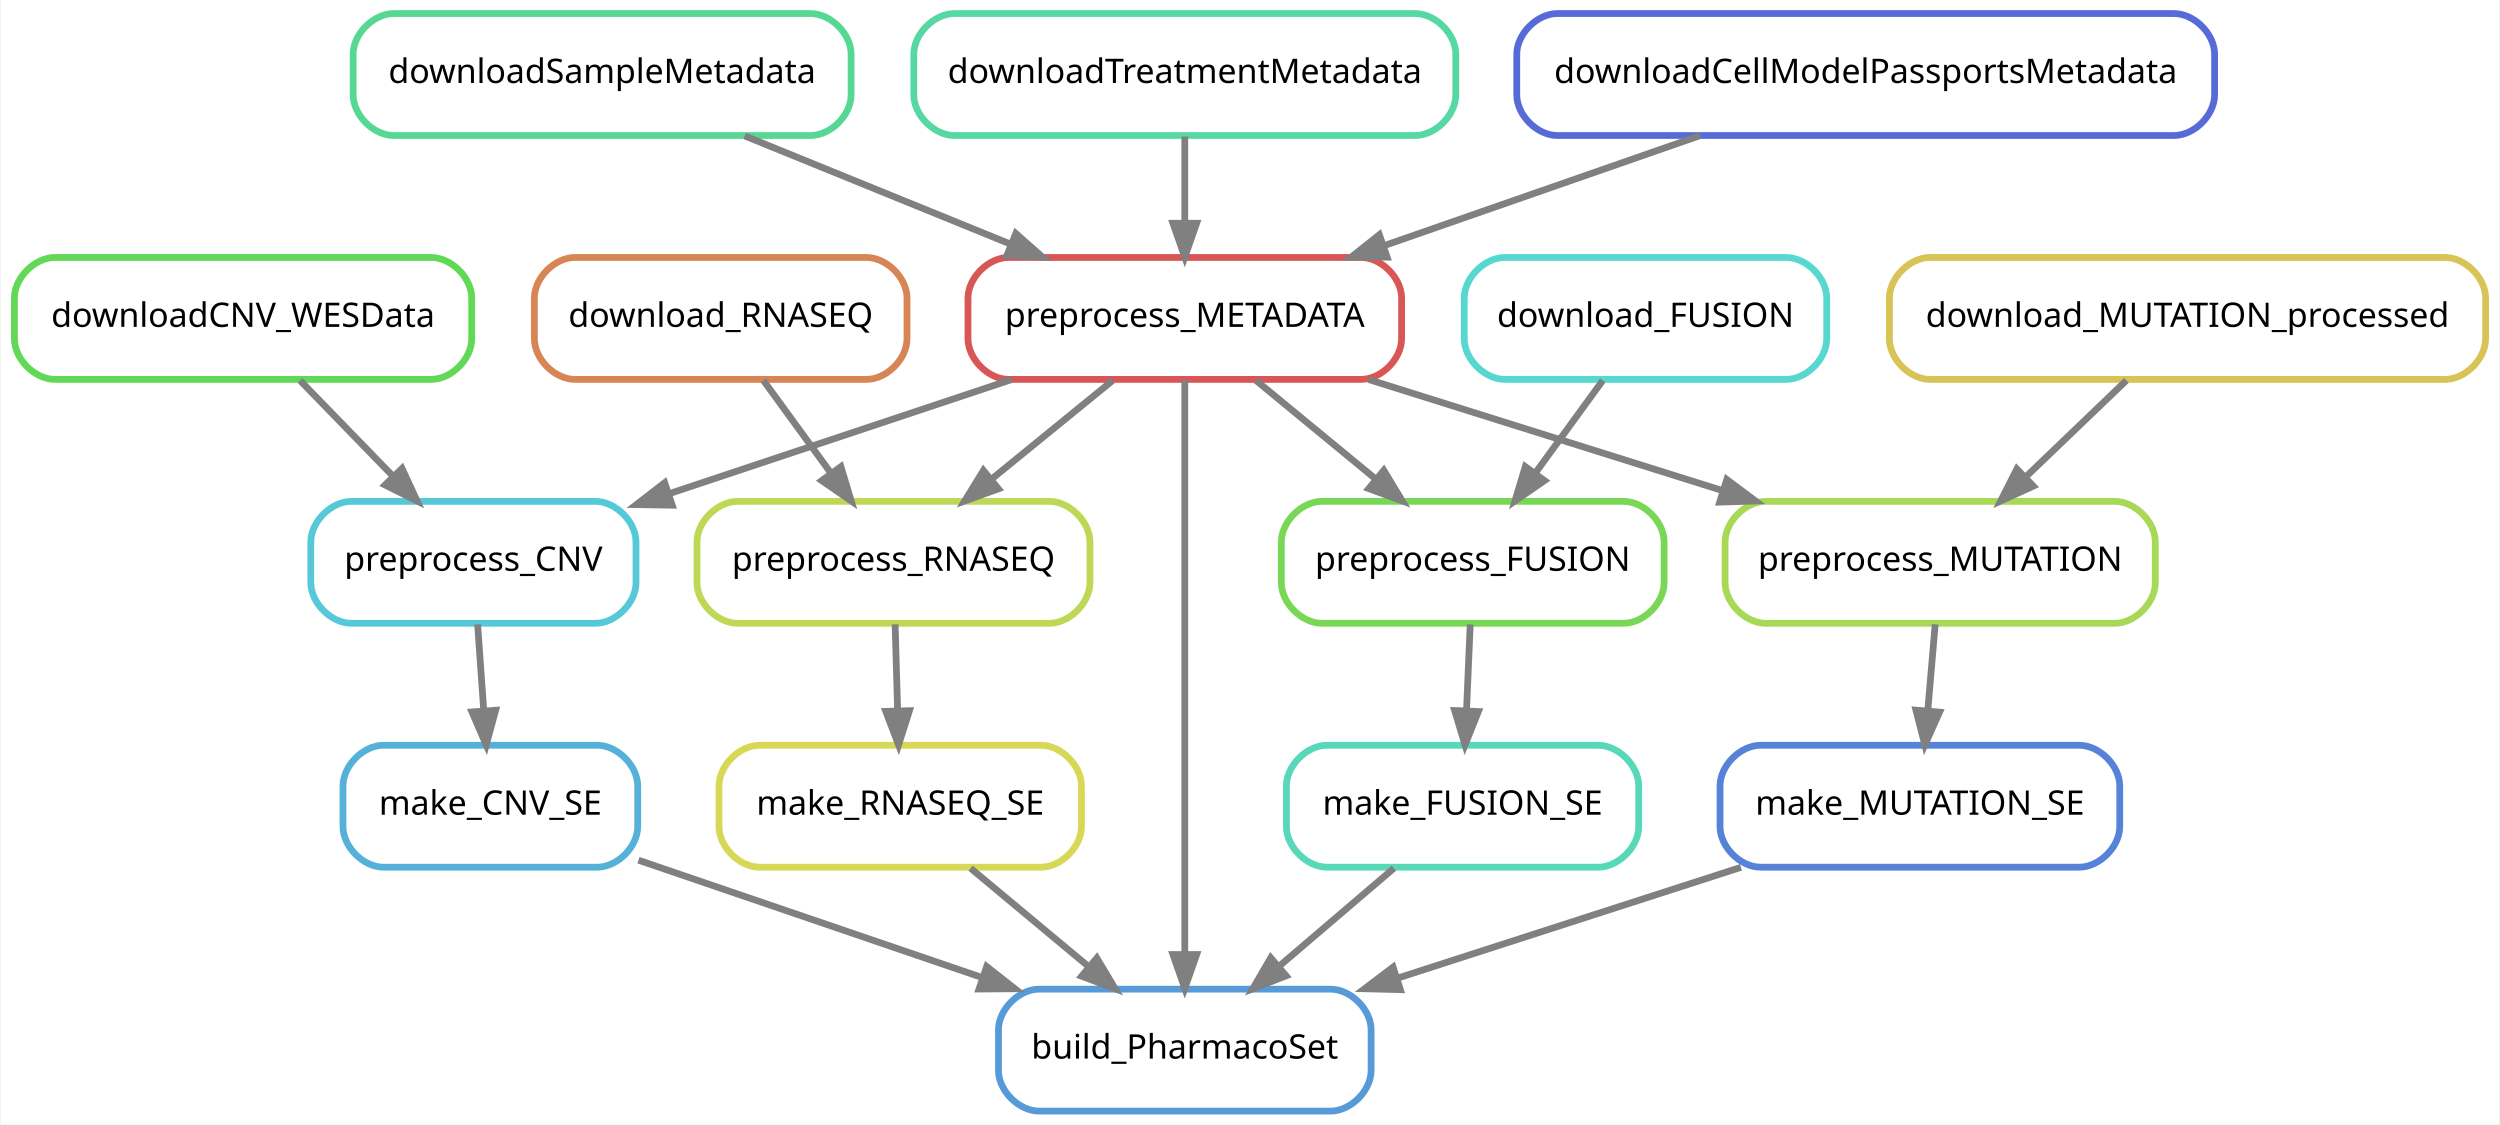
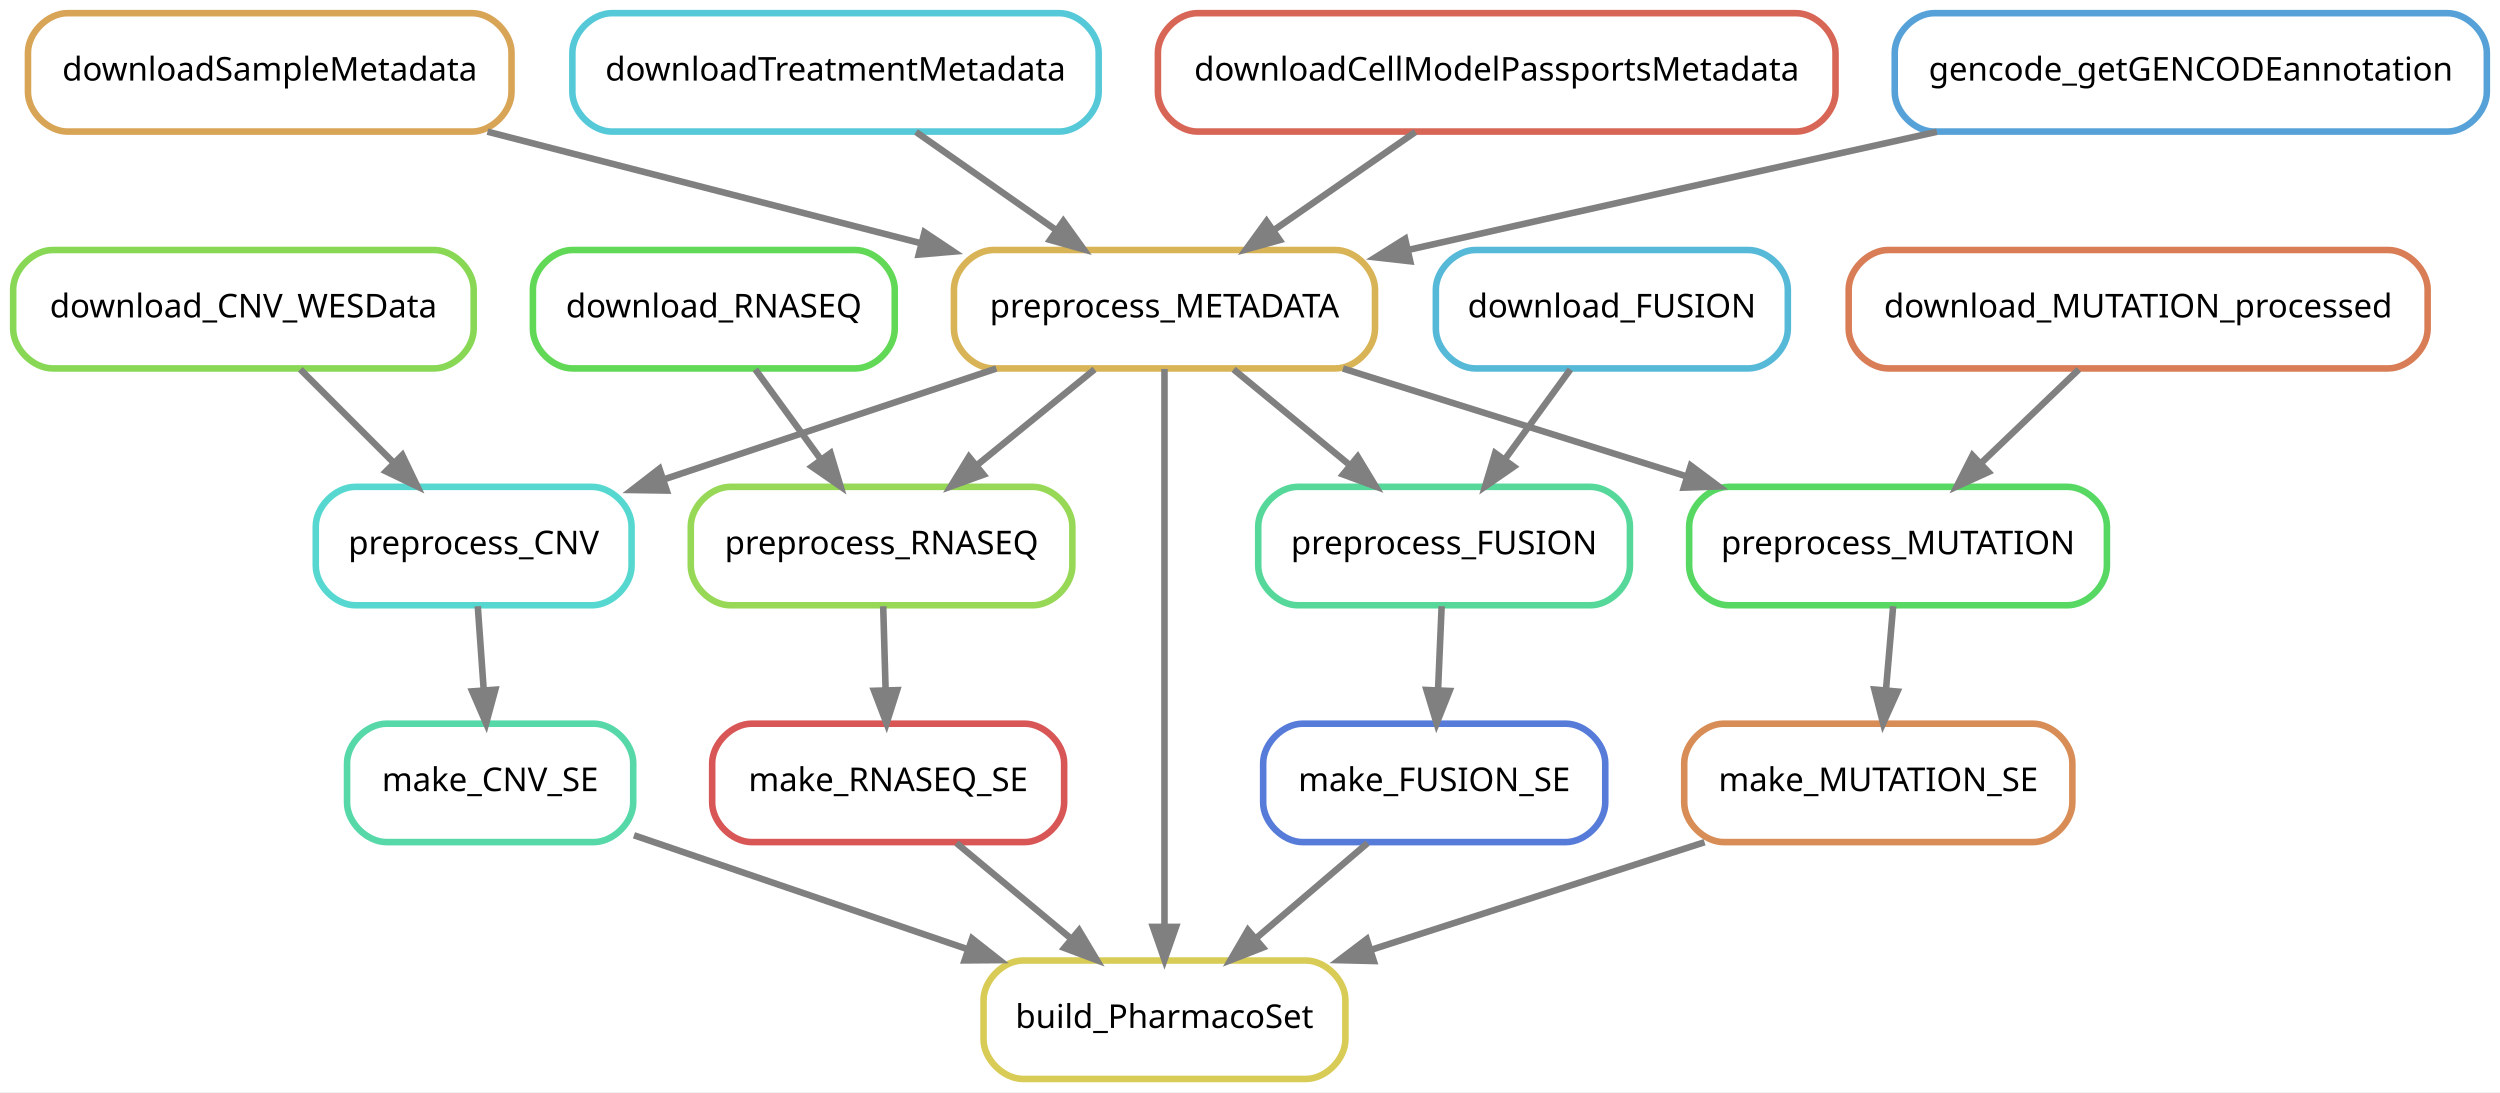
- <svg xmlns="http://www.w3.org/2000/svg" width="738pt" height="332pt" viewBox="0.00 0.00 737.50 332.00">
+ <svg xmlns="http://www.w3.org/2000/svg" width="760pt" height="332pt" viewBox="0.00 0.00 760.00 332.00">
  <g id="graph0" class="graph" transform="scale(1 1) rotate(0) translate(4 328)">
-     <polygon fill="white" stroke="transparent" points="-4,4 -4,-328 733.5,-328 733.5,4 -4,4" />
+     <polygon fill="white" stroke="transparent" points="-4,4 -4,-328 756,-328 756,4 -4,4" />
    <g id="node1" class="node">
-       <path fill="none" stroke="#569ad8" stroke-width="2" d="M388.5,-36C388.5,-36 302.5,-36 302.5,-36 296.5,-36 290.5,-30 290.5,-24 290.5,-24 290.5,-12 290.5,-12 290.5,-6 296.5,0 302.5,0 302.5,0 388.5,0 388.5,0 394.5,0 400.5,-6 400.5,-12 400.5,-12 400.5,-24 400.5,-24 400.5,-30 394.5,-36 388.5,-36" />
-       <text text-anchor="middle" x="345.5" y="-15.5" font-family="sans" font-size="10.00">build_PharmacoSet</text>
+       <path fill="none" stroke="#d8cb56" stroke-width="2" d="M393,-36C393,-36 307,-36 307,-36 301,-36 295,-30 295,-24 295,-24 295,-12 295,-12 295,-6 301,0 307,0 307,0 393,0 393,0 399,0 405,-6 405,-12 405,-12 405,-24 405,-24 405,-30 399,-36 393,-36" />
+       <text text-anchor="middle" x="350" y="-15.5" font-family="sans" font-size="10.00">build_PharmacoSet</text>
    </g>
    <g id="node2" class="node">
-       <path fill="none" stroke="#d85656" stroke-width="2" d="M397.5,-252C397.5,-252 293.5,-252 293.5,-252 287.5,-252 281.5,-246 281.5,-240 281.5,-240 281.5,-228 281.5,-228 281.5,-222 287.5,-216 293.5,-216 293.5,-216 397.5,-216 397.5,-216 403.5,-216 409.5,-222 409.5,-228 409.5,-228 409.5,-240 409.5,-240 409.5,-246 403.5,-252 397.5,-252" />
-       <text text-anchor="middle" x="345.5" y="-231.5" font-family="sans" font-size="10.00">preprocess_METADATA</text>
+       <path fill="none" stroke="#d8b456" stroke-width="2" d="M402,-252C402,-252 298,-252 298,-252 292,-252 286,-246 286,-240 286,-240 286,-228 286,-228 286,-222 292,-216 298,-216 298,-216 402,-216 402,-216 408,-216 414,-222 414,-228 414,-228 414,-240 414,-240 414,-246 408,-252 402,-252" />
+       <text text-anchor="middle" x="350" y="-231.5" font-family="sans" font-size="10.00">preprocess_METADATA</text>
+     </g>
+     <g id="edge3" class="edge">
+       <path fill="none" stroke="grey" stroke-width="2" d="M350,-215.85C350,-178.83 350,-91.18 350,-46.39" />
+       <polygon fill="grey" stroke="grey" stroke-width="2" points="353.5,-46.23 350,-36.23 346.5,-46.23 353.5,-46.23" />
+     </g>
+     <g id="node8" class="node">
+       <path fill="none" stroke="#56d8d0" stroke-width="2" d="M176,-180C176,-180 104,-180 104,-180 98,-180 92,-174 92,-168 92,-168 92,-156 92,-156 92,-150 98,-144 104,-144 104,-144 176,-144 176,-144 182,-144 188,-150 188,-156 188,-156 188,-168 188,-168 188,-174 182,-180 176,-180" />
+       <text text-anchor="middle" x="140" y="-159.5" font-family="sans" font-size="10.00">preprocess_CNV</text>
+     </g>
+     <g id="edge12" class="edge">
+       <path fill="none" stroke="grey" stroke-width="2" d="M298.9,-215.97C268.31,-205.77 229.35,-192.78 197.67,-182.22" />
+       <polygon fill="grey" stroke="grey" stroke-width="2" points="198.68,-178.87 188.08,-179.03 196.46,-185.51 198.68,-178.87" />
+     </g>
+     <g id="node11" class="node">
+       <path fill="none" stroke="#97d856" stroke-width="2" d="M310,-180C310,-180 218,-180 218,-180 212,-180 206,-174 206,-168 206,-168 206,-156 206,-156 206,-150 212,-144 218,-144 218,-144 310,-144 310,-144 316,-144 322,-150 322,-156 322,-156 322,-168 322,-168 322,-174 316,-180 310,-180" />
+       <text text-anchor="middle" x="264" y="-159.5" font-family="sans" font-size="10.00">preprocess_RNASEQ</text>
+     </g>
+     <g id="edge15" class="edge">
+       <path fill="none" stroke="grey" stroke-width="2" d="M328.74,-215.7C317.91,-206.88 304.58,-196.03 292.84,-186.47" />
+       <polygon fill="grey" stroke="grey" stroke-width="2" points="294.98,-183.7 285.01,-180.1 290.56,-189.13 294.98,-183.7" />
+     </g>
+     <g id="node14" class="node">
+       <path fill="none" stroke="#56d89a" stroke-width="2" d="M479.5,-180C479.5,-180 390.5,-180 390.5,-180 384.5,-180 378.5,-174 378.5,-168 378.5,-168 378.5,-156 378.5,-156 378.5,-150 384.5,-144 390.5,-144 390.5,-144 479.5,-144 479.5,-144 485.5,-144 491.5,-150 491.5,-156 491.5,-156 491.5,-168 491.5,-168 491.5,-174 485.5,-180 479.5,-180" />
+       <text text-anchor="middle" x="435" y="-159.5" font-family="sans" font-size="10.00">preprocess_FUSION</text>
+     </g>
+     <g id="edge17" class="edge">
+       <path fill="none" stroke="grey" stroke-width="2" d="M371.01,-215.7C381.72,-206.88 394.89,-196.03 406.5,-186.47" />
+       <polygon fill="grey" stroke="grey" stroke-width="2" points="408.74,-189.16 414.23,-180.1 404.29,-183.76 408.74,-189.16" />
+     </g>
+     <g id="node17" class="node">
+       <path fill="none" stroke="#56d863" stroke-width="2" d="M624.5,-180C624.5,-180 521.5,-180 521.5,-180 515.5,-180 509.5,-174 509.5,-168 509.5,-168 509.5,-156 509.5,-156 509.5,-150 515.5,-144 521.5,-144 521.5,-144 624.5,-144 624.5,-144 630.5,-144 636.5,-150 636.5,-156 636.5,-156 636.5,-168 636.5,-168 636.5,-174 630.5,-180 624.5,-180" />
+       <text text-anchor="middle" x="573" y="-159.5" font-family="sans" font-size="10.00">preprocess_MUTATION</text>
+     </g>
+     <g id="edge21" class="edge">
+       <path fill="none" stroke="grey" stroke-width="2" d="M404.27,-215.97C435.83,-206.06 475.79,-193.51 508.9,-183.12" />
+       <polygon fill="grey" stroke="grey" stroke-width="2" points="510,-186.45 518.49,-180.11 507.9,-179.77 510,-186.45" />
+     </g>
+     <g id="node3" class="node">
+       <path fill="none" stroke="#d8a456" stroke-width="2" d="M139.5,-324C139.5,-324 16.5,-324 16.5,-324 10.5,-324 4.5,-318 4.5,-312 4.5,-312 4.5,-300 4.5,-300 4.5,-294 10.5,-288 16.5,-288 16.5,-288 139.5,-288 139.5,-288 145.5,-288 151.5,-294 151.5,-300 151.5,-300 151.5,-312 151.5,-312 151.5,-318 145.5,-324 139.5,-324" />
+       <text text-anchor="middle" x="78" y="-303.5" font-family="sans" font-size="10.00">downloadSampleMetadata</text>
+     </g>
+     <g id="edge8" class="edge">
+       <path fill="none" stroke="grey" stroke-width="2" d="M144.19,-287.97C184.08,-277.7 234.96,-264.61 276.15,-254" />
+       <polygon fill="grey" stroke="grey" stroke-width="2" points="277.05,-257.39 285.86,-251.51 275.3,-250.61 277.05,-257.39" />
+     </g>
+     <g id="node4" class="node">
+       <path fill="none" stroke="#56c9d8" stroke-width="2" d="M318,-324C318,-324 182,-324 182,-324 176,-324 170,-318 170,-312 170,-312 170,-300 170,-300 170,-294 176,-288 182,-288 182,-288 318,-288 318,-288 324,-288 330,-294 330,-300 330,-300 330,-312 330,-312 330,-318 324,-324 318,-324" />
+       <text text-anchor="middle" x="250" y="-303.5" font-family="sans" font-size="10.00">downloadTreatmentMetadata</text>
+     </g>
+     <g id="edge9" class="edge">
+       <path fill="none" stroke="grey" stroke-width="2" d="M274.46,-287.88C287.3,-278.89 303.2,-267.76 317.09,-258.03" />
+       <polygon fill="grey" stroke="grey" stroke-width="2" points="319.26,-260.79 325.44,-252.19 315.24,-255.06 319.26,-260.79" />
+     </g>
+     <g id="node5" class="node">
+       <path fill="none" stroke="#d86656" stroke-width="2" d="M542,-324C542,-324 360,-324 360,-324 354,-324 348,-318 348,-312 348,-312 348,-300 348,-300 348,-294 354,-288 360,-288 360,-288 542,-288 542,-288 548,-288 554,-294 554,-300 554,-300 554,-312 554,-312 554,-318 548,-324 542,-324" />
+       <text text-anchor="middle" x="451" y="-303.5" font-family="sans" font-size="10.00">downloadCellModelPassportsMetadata</text>
+     </g>
+     <g id="edge7" class="edge">
+       <path fill="none" stroke="grey" stroke-width="2" d="M426.29,-287.88C413.33,-278.89 397.27,-267.76 383.23,-258.03" />
+       <polygon fill="grey" stroke="grey" stroke-width="2" points="385.02,-255.01 374.8,-252.19 381.03,-260.76 385.02,-255.01" />
+     </g>
+     <g id="node6" class="node">
+       <path fill="none" stroke="#56a2d8" stroke-width="2" d="M740,-324C740,-324 584,-324 584,-324 578,-324 572,-318 572,-312 572,-312 572,-300 572,-300 572,-294 578,-288 584,-288 584,-288 740,-288 740,-288 746,-288 752,-294 752,-300 752,-300 752,-312 752,-312 752,-318 746,-324 740,-324" />
+       <text text-anchor="middle" x="662" y="-303.5" font-family="sans" font-size="10.00">gencode_getGENCODEannotation</text>
+     </g>
+     <g id="edge6" class="edge">
+       <path fill="none" stroke="grey" stroke-width="2" d="M584.8,-287.94C538.21,-277.62 477.67,-264.14 424,-252 423.9,-251.98 423.8,-251.95 423.7,-251.93" />
+       <polygon fill="grey" stroke="grey" stroke-width="2" points="424.7,-248.57 414.17,-249.77 423.15,-255.4 424.7,-248.57" />
+     </g>
+     <g id="node7" class="node">
+       <path fill="none" stroke="#56d8a9" stroke-width="2" d="M176.5,-108C176.5,-108 113.5,-108 113.5,-108 107.5,-108 101.5,-102 101.5,-96 101.5,-96 101.5,-84 101.5,-84 101.5,-78 107.5,-72 113.5,-72 113.5,-72 176.5,-72 176.5,-72 182.5,-72 188.5,-78 188.5,-84 188.5,-84 188.5,-96 188.5,-96 188.5,-102 182.5,-108 176.5,-108" />
+       <text text-anchor="middle" x="145" y="-87.5" font-family="sans" font-size="10.00">make_CNV_SE</text>
+     </g>
+     <g id="edge4" class="edge">
+       <path fill="none" stroke="grey" stroke-width="2" d="M188.73,-74.07C218.25,-63.99 257.59,-50.56 290.02,-39.48" />
+       <polygon fill="grey" stroke="grey" stroke-width="2" points="291.52,-42.67 299.85,-36.12 289.25,-36.04 291.52,-42.67" />
+     </g>
+     <g id="edge10" class="edge">
+       <path fill="none" stroke="grey" stroke-width="2" d="M141.24,-143.7C141.79,-135.98 142.45,-126.71 143.06,-118.11" />
+       <polygon fill="grey" stroke="grey" stroke-width="2" points="146.56,-118.33 143.78,-108.1 139.57,-117.83 146.56,-118.33" />
+     </g>
+     <g id="node9" class="node">
+       <path fill="none" stroke="#88d856" stroke-width="2" d="M128,-252C128,-252 12,-252 12,-252 6,-252 0,-246 0,-240 0,-240 0,-228 0,-228 0,-222 6,-216 12,-216 12,-216 128,-216 128,-216 134,-216 140,-222 140,-228 140,-228 140,-240 140,-240 140,-246 134,-252 128,-252" />
+       <text text-anchor="middle" x="70" y="-231.5" font-family="sans" font-size="10.00">download_CNV_WESData</text>
+     </g>
+     <g id="edge11" class="edge">
+       <path fill="none" stroke="grey" stroke-width="2" d="M87.3,-215.7C95.86,-207.14 106.34,-196.66 115.7,-187.3" />
+       <polygon fill="grey" stroke="grey" stroke-width="2" points="118.3,-189.65 122.9,-180.1 113.35,-184.7 118.3,-189.65" />
+     </g>
+     <g id="node10" class="node">
+       <path fill="none" stroke="#d85656" stroke-width="2" d="M307.5,-108C307.5,-108 224.5,-108 224.5,-108 218.5,-108 212.5,-102 212.5,-96 212.5,-96 212.5,-84 212.5,-84 212.5,-78 218.5,-72 224.5,-72 224.5,-72 307.5,-72 307.5,-72 313.5,-72 319.5,-78 319.5,-84 319.5,-84 319.5,-96 319.5,-96 319.5,-102 313.5,-108 307.5,-108" />
+       <text text-anchor="middle" x="266" y="-87.5" font-family="sans" font-size="10.00">make_RNASEQ_SE</text>
+     </g>
+     <g id="edge1" class="edge">
+       <path fill="none" stroke="grey" stroke-width="2" d="M286.76,-71.7C297.24,-62.97 310.11,-52.24 321.5,-42.75" />
+       <polygon fill="grey" stroke="grey" stroke-width="2" points="324.03,-45.19 329.47,-36.1 319.55,-39.82 324.03,-45.19" />
+     </g>
+     <g id="edge13" class="edge">
+       <path fill="none" stroke="grey" stroke-width="2" d="M264.49,-143.7C264.71,-135.98 264.98,-126.71 265.23,-118.11" />
+       <polygon fill="grey" stroke="grey" stroke-width="2" points="268.72,-118.2 265.51,-108.1 261.73,-118 268.72,-118.2" />
+     </g>
+     <g id="node12" class="node">
+       <path fill="none" stroke="#61d856" stroke-width="2" d="M256,-252C256,-252 170,-252 170,-252 164,-252 158,-246 158,-240 158,-240 158,-228 158,-228 158,-222 164,-216 170,-216 170,-216 256,-216 256,-216 262,-216 268,-222 268,-228 268,-228 268,-240 268,-240 268,-246 262,-252 256,-252" />
+       <text text-anchor="middle" x="213" y="-231.5" font-family="sans" font-size="10.00">download_RNASEQ</text>
+     </g>
+     <g id="edge14" class="edge">
+       <path fill="none" stroke="grey" stroke-width="2" d="M225.61,-215.7C231.6,-207.47 238.88,-197.48 245.48,-188.42" />
+       <polygon fill="grey" stroke="grey" stroke-width="2" points="248.48,-190.25 251.54,-180.1 242.82,-186.13 248.48,-190.25" />
+     </g>
+     <g id="node13" class="node">
+       <path fill="none" stroke="#567bd8" stroke-width="2" d="M472,-108C472,-108 392,-108 392,-108 386,-108 380,-102 380,-96 380,-96 380,-84 380,-84 380,-78 386,-72 392,-72 392,-72 472,-72 472,-72 478,-72 484,-78 484,-84 484,-84 484,-96 484,-96 484,-102 478,-108 472,-108" />
+       <text text-anchor="middle" x="432" y="-87.5" font-family="sans" font-size="10.00">make_FUSION_SE</text>
+     </g>
+     <g id="edge5" class="edge">
+       <path fill="none" stroke="grey" stroke-width="2" d="M411.73,-71.7C401.5,-62.97 388.94,-52.24 377.82,-42.75" />
+       <polygon fill="grey" stroke="grey" stroke-width="2" points="379.91,-39.94 370.04,-36.1 375.37,-45.26 379.91,-39.94" />
+     </g>
+     <g id="edge16" class="edge">
+       <path fill="none" stroke="grey" stroke-width="2" d="M434.26,-143.7C433.93,-135.98 433.53,-126.71 433.16,-118.11" />
+       <polygon fill="grey" stroke="grey" stroke-width="2" points="436.66,-117.95 432.73,-108.1 429.66,-118.25 436.66,-117.95" />
+     </g>
+     <g id="node15" class="node">
+       <path fill="none" stroke="#56b9d8" stroke-width="2" d="M527.5,-252C527.5,-252 444.5,-252 444.5,-252 438.5,-252 432.5,-246 432.5,-240 432.5,-240 432.5,-228 432.5,-228 432.5,-222 438.5,-216 444.5,-216 444.5,-216 527.5,-216 527.5,-216 533.5,-216 539.5,-222 539.5,-228 539.5,-228 539.5,-240 539.5,-240 539.5,-246 533.5,-252 527.5,-252" />
+       <text text-anchor="middle" x="486" y="-231.5" font-family="sans" font-size="10.00">download_FUSION</text>
+     </g>
+     <g id="edge18" class="edge">
+       <path fill="none" stroke="grey" stroke-width="2" d="M473.39,-215.7C467.4,-207.47 460.12,-197.48 453.52,-188.42" />
+       <polygon fill="grey" stroke="grey" stroke-width="2" points="456.18,-186.13 447.46,-180.1 450.52,-190.25 456.18,-186.13" />
+     </g>
+     <g id="node16" class="node">
+       <path fill="none" stroke="#d88d56" stroke-width="2" d="M614,-108C614,-108 520,-108 520,-108 514,-108 508,-102 508,-96 508,-96 508,-84 508,-84 508,-78 514,-72 520,-72 520,-72 614,-72 614,-72 620,-72 626,-78 626,-84 626,-84 626,-96 626,-96 626,-102 620,-108 614,-108" />
+       <text text-anchor="middle" x="567" y="-87.5" font-family="sans" font-size="10.00">make_MUTATION_SE</text>
    </g>
    <g id="edge2" class="edge">
-       <path fill="none" stroke="grey" stroke-width="2" d="M345.5,-215.85C345.5,-178.83 345.5,-91.18 345.5,-46.39" />
-       <polygon fill="grey" stroke="grey" stroke-width="2" points="349,-46.23 345.5,-36.23 342,-46.23 349,-46.23" />
+       <path fill="none" stroke="grey" stroke-width="2" d="M514.19,-71.97C483.61,-62.1 444.93,-49.62 412.79,-39.25" />
+       <polygon fill="grey" stroke="grey" stroke-width="2" points="413.64,-35.85 403.04,-36.11 411.49,-42.51 413.64,-35.85" />
    </g>
-     <g id="node7" class="node">
-       <path fill="none" stroke="#56c9d8" stroke-width="2" d="M171.5,-180C171.5,-180 99.5,-180 99.5,-180 93.5,-180 87.5,-174 87.5,-168 87.5,-168 87.5,-156 87.5,-156 87.5,-150 93.5,-144 99.5,-144 99.5,-144 171.5,-144 171.5,-144 177.5,-144 183.5,-150 183.5,-156 183.5,-156 183.5,-168 183.5,-168 183.5,-174 177.5,-180 171.5,-180" />
-       <text text-anchor="middle" x="135.5" y="-159.5" font-family="sans" font-size="10.00">preprocess_CNV</text>
+     <g id="edge19" class="edge">
+       <path fill="none" stroke="grey" stroke-width="2" d="M571.52,-143.7C570.86,-135.98 570.06,-126.71 569.32,-118.11" />
+       <polygon fill="grey" stroke="grey" stroke-width="2" points="572.81,-117.77 568.47,-108.1 565.83,-118.37 572.81,-117.77" />
    </g>
-     <g id="edge11" class="edge">
-       <path fill="none" stroke="grey" stroke-width="2" d="M294.4,-215.97C263.81,-205.77 224.85,-192.78 193.17,-182.22" />
-       <polygon fill="grey" stroke="grey" stroke-width="2" points="194.18,-178.87 183.58,-179.03 191.96,-185.51 194.18,-178.87" />
-     </g>
-     <g id="node10" class="node">
-       <path fill="none" stroke="#bed856" stroke-width="2" d="M305.5,-180C305.5,-180 213.5,-180 213.5,-180 207.5,-180 201.5,-174 201.5,-168 201.5,-168 201.5,-156 201.5,-156 201.5,-150 207.5,-144 213.5,-144 213.5,-144 305.5,-144 305.5,-144 311.5,-144 317.5,-150 317.5,-156 317.5,-156 317.5,-168 317.5,-168 317.5,-174 311.5,-180 305.5,-180" />
-       <text text-anchor="middle" x="259.5" y="-159.5" font-family="sans" font-size="10.00">preprocess_RNASEQ</text>
-     </g>
-     <g id="edge14" class="edge">
-       <path fill="none" stroke="grey" stroke-width="2" d="M324.24,-215.7C313.41,-206.88 300.08,-196.03 288.34,-186.47" />
-       <polygon fill="grey" stroke="grey" stroke-width="2" points="290.48,-183.7 280.51,-180.1 286.06,-189.13 290.48,-183.7" />
-     </g>
-     <g id="node13" class="node">
-       <path fill="none" stroke="#78d856" stroke-width="2" d="M475,-180C475,-180 386,-180 386,-180 380,-180 374,-174 374,-168 374,-168 374,-156 374,-156 374,-150 380,-144 386,-144 386,-144 475,-144 475,-144 481,-144 487,-150 487,-156 487,-156 487,-168 487,-168 487,-174 481,-180 475,-180" />
-       <text text-anchor="middle" x="430.5" y="-159.5" font-family="sans" font-size="10.00">preprocess_FUSION</text>
-     </g>
-     <g id="edge17" class="edge">
-       <path fill="none" stroke="grey" stroke-width="2" d="M366.51,-215.7C377.22,-206.88 390.39,-196.03 402,-186.47" />
-       <polygon fill="grey" stroke="grey" stroke-width="2" points="404.24,-189.16 409.73,-180.1 399.79,-183.76 404.24,-189.16" />
-     </g>
-     <g id="node16" class="node">
-       <path fill="none" stroke="#a7d856" stroke-width="2" d="M620,-180C620,-180 517,-180 517,-180 511,-180 505,-174 505,-168 505,-168 505,-156 505,-156 505,-150 511,-144 517,-144 517,-144 620,-144 620,-144 626,-144 632,-150 632,-156 632,-156 632,-168 632,-168 632,-174 626,-180 620,-180" />
-       <text text-anchor="middle" x="568.5" y="-159.5" font-family="sans" font-size="10.00">preprocess_MUTATION</text>
+     <g id="node18" class="node">
+       <path fill="none" stroke="#d87d56" stroke-width="2" d="M722,-252C722,-252 570,-252 570,-252 564,-252 558,-246 558,-240 558,-240 558,-228 558,-228 558,-222 564,-216 570,-216 570,-216 722,-216 722,-216 728,-216 734,-222 734,-228 734,-228 734,-240 734,-240 734,-246 728,-252 722,-252" />
+       <text text-anchor="middle" x="646" y="-231.5" font-family="sans" font-size="10.00">download_MUTATION_processed</text>
    </g>
    <g id="edge20" class="edge">
-       <path fill="none" stroke="grey" stroke-width="2" d="M399.77,-215.97C431.33,-206.06 471.29,-193.51 504.4,-183.12" />
-       <polygon fill="grey" stroke="grey" stroke-width="2" points="505.5,-186.45 513.99,-180.11 503.4,-179.77 505.5,-186.45" />
-     </g>
-     <g id="node3" class="node">
-       <path fill="none" stroke="#56d892" stroke-width="2" d="M235,-324C235,-324 112,-324 112,-324 106,-324 100,-318 100,-312 100,-312 100,-300 100,-300 100,-294 106,-288 112,-288 112,-288 235,-288 235,-288 241,-288 247,-294 247,-300 247,-300 247,-312 247,-312 247,-318 241,-324 235,-324" />
-       <text text-anchor="middle" x="173.5" y="-303.5" font-family="sans" font-size="10.00">downloadSampleMetadata</text>
-     </g>
-     <g id="edge6" class="edge">
-       <path fill="none" stroke="grey" stroke-width="2" d="M215.58,-287.88C239.3,-278.22 269.12,-266.09 294.2,-255.88" />
-       <polygon fill="grey" stroke="grey" stroke-width="2" points="295.62,-259.08 303.56,-252.07 292.98,-252.6 295.62,-259.08" />
-     </g>
-     <g id="node4" class="node">
-       <path fill="none" stroke="#56d8a2" stroke-width="2" d="M413.5,-324C413.5,-324 277.5,-324 277.5,-324 271.5,-324 265.5,-318 265.5,-312 265.5,-312 265.5,-300 265.5,-300 265.5,-294 271.5,-288 277.5,-288 277.5,-288 413.5,-288 413.5,-288 419.5,-288 425.5,-294 425.5,-300 425.5,-300 425.5,-312 425.5,-312 425.5,-318 419.5,-324 413.5,-324" />
-       <text text-anchor="middle" x="345.5" y="-303.5" font-family="sans" font-size="10.00">downloadTreatmentMetadata</text>
-     </g>
-     <g id="edge7" class="edge">
-       <path fill="none" stroke="grey" stroke-width="2" d="M345.5,-287.7C345.5,-279.98 345.5,-270.71 345.5,-262.11" />
-       <polygon fill="grey" stroke="grey" stroke-width="2" points="349,-262.1 345.5,-252.1 342,-262.1 349,-262.1" />
-     </g>
-     <g id="node5" class="node">
-       <path fill="none" stroke="#566bd8" stroke-width="2" d="M637.5,-324C637.5,-324 455.5,-324 455.5,-324 449.5,-324 443.5,-318 443.5,-312 443.5,-312 443.5,-300 443.5,-300 443.5,-294 449.5,-288 455.5,-288 455.5,-288 637.5,-288 637.5,-288 643.5,-288 649.5,-294 649.5,-300 649.5,-300 649.5,-312 649.5,-312 649.5,-318 643.5,-324 637.5,-324" />
-       <text text-anchor="middle" x="546.5" y="-303.5" font-family="sans" font-size="10.00">downloadCellModelPassportsMetadata</text>
-     </g>
-     <g id="edge8" class="edge">
-       <path fill="none" stroke="grey" stroke-width="2" d="M497.59,-287.97C469.5,-278.19 434.04,-265.84 404.43,-255.52" />
-       <polygon fill="grey" stroke="grey" stroke-width="2" points="405.23,-252.09 394.63,-252.11 402.93,-258.71 405.23,-252.09" />
-     </g>
-     <g id="node6" class="node">
-       <path fill="none" stroke="#56b1d8" stroke-width="2" d="M172,-108C172,-108 109,-108 109,-108 103,-108 97,-102 97,-96 97,-96 97,-84 97,-84 97,-78 103,-72 109,-72 109,-72 172,-72 172,-72 178,-72 184,-78 184,-84 184,-84 184,-96 184,-96 184,-102 178,-108 172,-108" />
-       <text text-anchor="middle" x="140.5" y="-87.5" font-family="sans" font-size="10.00">make_CNV_SE</text>
-     </g>
-     <g id="edge3" class="edge">
-       <path fill="none" stroke="grey" stroke-width="2" d="M184.23,-74.07C213.75,-63.99 253.09,-50.56 285.52,-39.48" />
-       <polygon fill="grey" stroke="grey" stroke-width="2" points="287.02,-42.67 295.35,-36.12 284.75,-36.04 287.02,-42.67" />
-     </g>
-     <g id="edge9" class="edge">
-       <path fill="none" stroke="grey" stroke-width="2" d="M136.74,-143.7C137.29,-135.98 137.95,-126.71 138.56,-118.11" />
-       <polygon fill="grey" stroke="grey" stroke-width="2" points="142.06,-118.33 139.28,-108.1 135.07,-117.83 142.06,-118.33" />
-     </g>
-     <g id="node8" class="node">
-       <path fill="none" stroke="#61d856" stroke-width="2" d="M123,-252C123,-252 12,-252 12,-252 6,-252 0,-246 0,-240 0,-240 0,-228 0,-228 0,-222 6,-216 12,-216 12,-216 123,-216 123,-216 129,-216 135,-222 135,-228 135,-228 135,-240 135,-240 135,-246 129,-252 123,-252" />
-       <text text-anchor="middle" x="67.5" y="-231.5" font-family="sans" font-size="10.00">downloadCNV_WESData</text>
-     </g>
-     <g id="edge10" class="edge">
-       <path fill="none" stroke="grey" stroke-width="2" d="M84.31,-215.7C92.63,-207.14 102.81,-196.66 111.89,-187.3" />
-       <polygon fill="grey" stroke="grey" stroke-width="2" points="114.43,-189.72 118.88,-180.1 109.41,-184.84 114.43,-189.72" />
-     </g>
-     <g id="node9" class="node">
-       <path fill="none" stroke="#d6d856" stroke-width="2" d="M303,-108C303,-108 220,-108 220,-108 214,-108 208,-102 208,-96 208,-96 208,-84 208,-84 208,-78 214,-72 220,-72 220,-72 303,-72 303,-72 309,-72 315,-78 315,-84 315,-84 315,-96 315,-96 315,-102 309,-108 303,-108" />
-       <text text-anchor="middle" x="261.5" y="-87.5" font-family="sans" font-size="10.00">make_RNASEQ_SE</text>
-     </g>
-     <g id="edge4" class="edge">
-       <path fill="none" stroke="grey" stroke-width="2" d="M282.26,-71.7C292.74,-62.97 305.61,-52.24 317,-42.75" />
-       <polygon fill="grey" stroke="grey" stroke-width="2" points="319.53,-45.19 324.97,-36.1 315.05,-39.82 319.53,-45.19" />
-     </g>
-     <g id="edge12" class="edge">
-       <path fill="none" stroke="grey" stroke-width="2" d="M259.99,-143.7C260.21,-135.98 260.48,-126.71 260.73,-118.11" />
-       <polygon fill="grey" stroke="grey" stroke-width="2" points="264.22,-118.2 261.01,-108.1 257.23,-118 264.22,-118.2" />
-     </g>
-     <g id="node11" class="node">
-       <path fill="none" stroke="#d88556" stroke-width="2" d="M251.5,-252C251.5,-252 165.5,-252 165.5,-252 159.5,-252 153.5,-246 153.5,-240 153.5,-240 153.5,-228 153.5,-228 153.5,-222 159.5,-216 165.5,-216 165.5,-216 251.5,-216 251.5,-216 257.5,-216 263.5,-222 263.5,-228 263.5,-228 263.5,-240 263.5,-240 263.5,-246 257.5,-252 251.5,-252" />
-       <text text-anchor="middle" x="208.5" y="-231.5" font-family="sans" font-size="10.00">download_RNASEQ</text>
-     </g>
-     <g id="edge13" class="edge">
-       <path fill="none" stroke="grey" stroke-width="2" d="M221.11,-215.7C227.1,-207.47 234.38,-197.48 240.98,-188.42" />
-       <polygon fill="grey" stroke="grey" stroke-width="2" points="243.98,-190.25 247.04,-180.1 238.32,-186.13 243.98,-190.25" />
-     </g>
-     <g id="node12" class="node">
-       <path fill="none" stroke="#56d8b9" stroke-width="2" d="M467.5,-108C467.5,-108 387.5,-108 387.5,-108 381.5,-108 375.5,-102 375.5,-96 375.5,-96 375.5,-84 375.5,-84 375.5,-78 381.5,-72 387.5,-72 387.5,-72 467.5,-72 467.5,-72 473.5,-72 479.5,-78 479.5,-84 479.5,-84 479.5,-96 479.5,-96 479.5,-102 473.5,-108 467.5,-108" />
-       <text text-anchor="middle" x="427.5" y="-87.5" font-family="sans" font-size="10.00">make_FUSION_SE</text>
-     </g>
-     <g id="edge1" class="edge">
-       <path fill="none" stroke="grey" stroke-width="2" d="M407.23,-71.7C397,-62.97 384.44,-52.24 373.32,-42.75" />
-       <polygon fill="grey" stroke="grey" stroke-width="2" points="375.41,-39.94 365.54,-36.1 370.87,-45.26 375.41,-39.94" />
-     </g>
-     <g id="edge15" class="edge">
-       <path fill="none" stroke="grey" stroke-width="2" d="M429.76,-143.7C429.43,-135.98 429.03,-126.71 428.66,-118.11" />
-       <polygon fill="grey" stroke="grey" stroke-width="2" points="432.16,-117.95 428.23,-108.1 425.16,-118.25 432.16,-117.95" />
-     </g>
-     <g id="node14" class="node">
-       <path fill="none" stroke="#56d8d0" stroke-width="2" d="M523,-252C523,-252 440,-252 440,-252 434,-252 428,-246 428,-240 428,-240 428,-228 428,-228 428,-222 434,-216 440,-216 440,-216 523,-216 523,-216 529,-216 535,-222 535,-228 535,-228 535,-240 535,-240 535,-246 529,-252 523,-252" />
-       <text text-anchor="middle" x="481.5" y="-231.5" font-family="sans" font-size="10.00">download_FUSION</text>
-     </g>
-     <g id="edge16" class="edge">
-       <path fill="none" stroke="grey" stroke-width="2" d="M468.89,-215.7C462.9,-207.47 455.62,-197.48 449.02,-188.42" />
-       <polygon fill="grey" stroke="grey" stroke-width="2" points="451.68,-186.13 442.96,-180.1 446.02,-190.25 451.68,-186.13" />
-     </g>
-     <g id="node15" class="node">
-       <path fill="none" stroke="#5682d8" stroke-width="2" d="M609.5,-108C609.5,-108 515.5,-108 515.5,-108 509.5,-108 503.5,-102 503.5,-96 503.5,-96 503.5,-84 503.5,-84 503.5,-78 509.5,-72 515.5,-72 515.5,-72 609.5,-72 609.5,-72 615.5,-72 621.5,-78 621.5,-84 621.5,-84 621.5,-96 621.5,-96 621.5,-102 615.5,-108 609.5,-108" />
-       <text text-anchor="middle" x="562.5" y="-87.5" font-family="sans" font-size="10.00">make_MUTATION_SE</text>
-     </g>
-     <g id="edge5" class="edge">
-       <path fill="none" stroke="grey" stroke-width="2" d="M509.69,-71.97C479.11,-62.1 440.43,-49.62 408.29,-39.25" />
-       <polygon fill="grey" stroke="grey" stroke-width="2" points="409.14,-35.85 398.54,-36.11 406.99,-42.51 409.14,-35.85" />
-     </g>
-     <g id="edge18" class="edge">
-       <path fill="none" stroke="grey" stroke-width="2" d="M567.02,-143.7C566.36,-135.98 565.56,-126.71 564.82,-118.11" />
-       <polygon fill="grey" stroke="grey" stroke-width="2" points="568.31,-117.77 563.97,-108.1 561.33,-118.37 568.31,-117.77" />
-     </g>
-     <g id="node17" class="node">
-       <path fill="none" stroke="#d8c356" stroke-width="2" d="M717.5,-252C717.5,-252 565.5,-252 565.5,-252 559.5,-252 553.5,-246 553.5,-240 553.5,-240 553.5,-228 553.5,-228 553.5,-222 559.5,-216 565.5,-216 565.5,-216 717.5,-216 717.5,-216 723.5,-216 729.5,-222 729.5,-228 729.5,-228 729.5,-240 729.5,-240 729.5,-246 723.5,-252 717.5,-252" />
-       <text text-anchor="middle" x="641.5" y="-231.5" font-family="sans" font-size="10.00">download_MUTATION_processed</text>
-     </g>
-     <g id="edge19" class="edge">
-       <path fill="none" stroke="grey" stroke-width="2" d="M623.46,-215.7C614.44,-207.05 603.38,-196.45 593.56,-187.03" />
-       <polygon fill="grey" stroke="grey" stroke-width="2" points="595.98,-184.5 586.34,-180.1 591.13,-189.55 595.98,-184.5" />
+       <path fill="none" stroke="grey" stroke-width="2" d="M627.96,-215.7C618.94,-207.05 607.88,-196.45 598.06,-187.03" />
+       <polygon fill="grey" stroke="grey" stroke-width="2" points="600.48,-184.5 590.84,-180.1 595.63,-189.55 600.48,-184.5" />
    </g>
  </g>
</svg>
